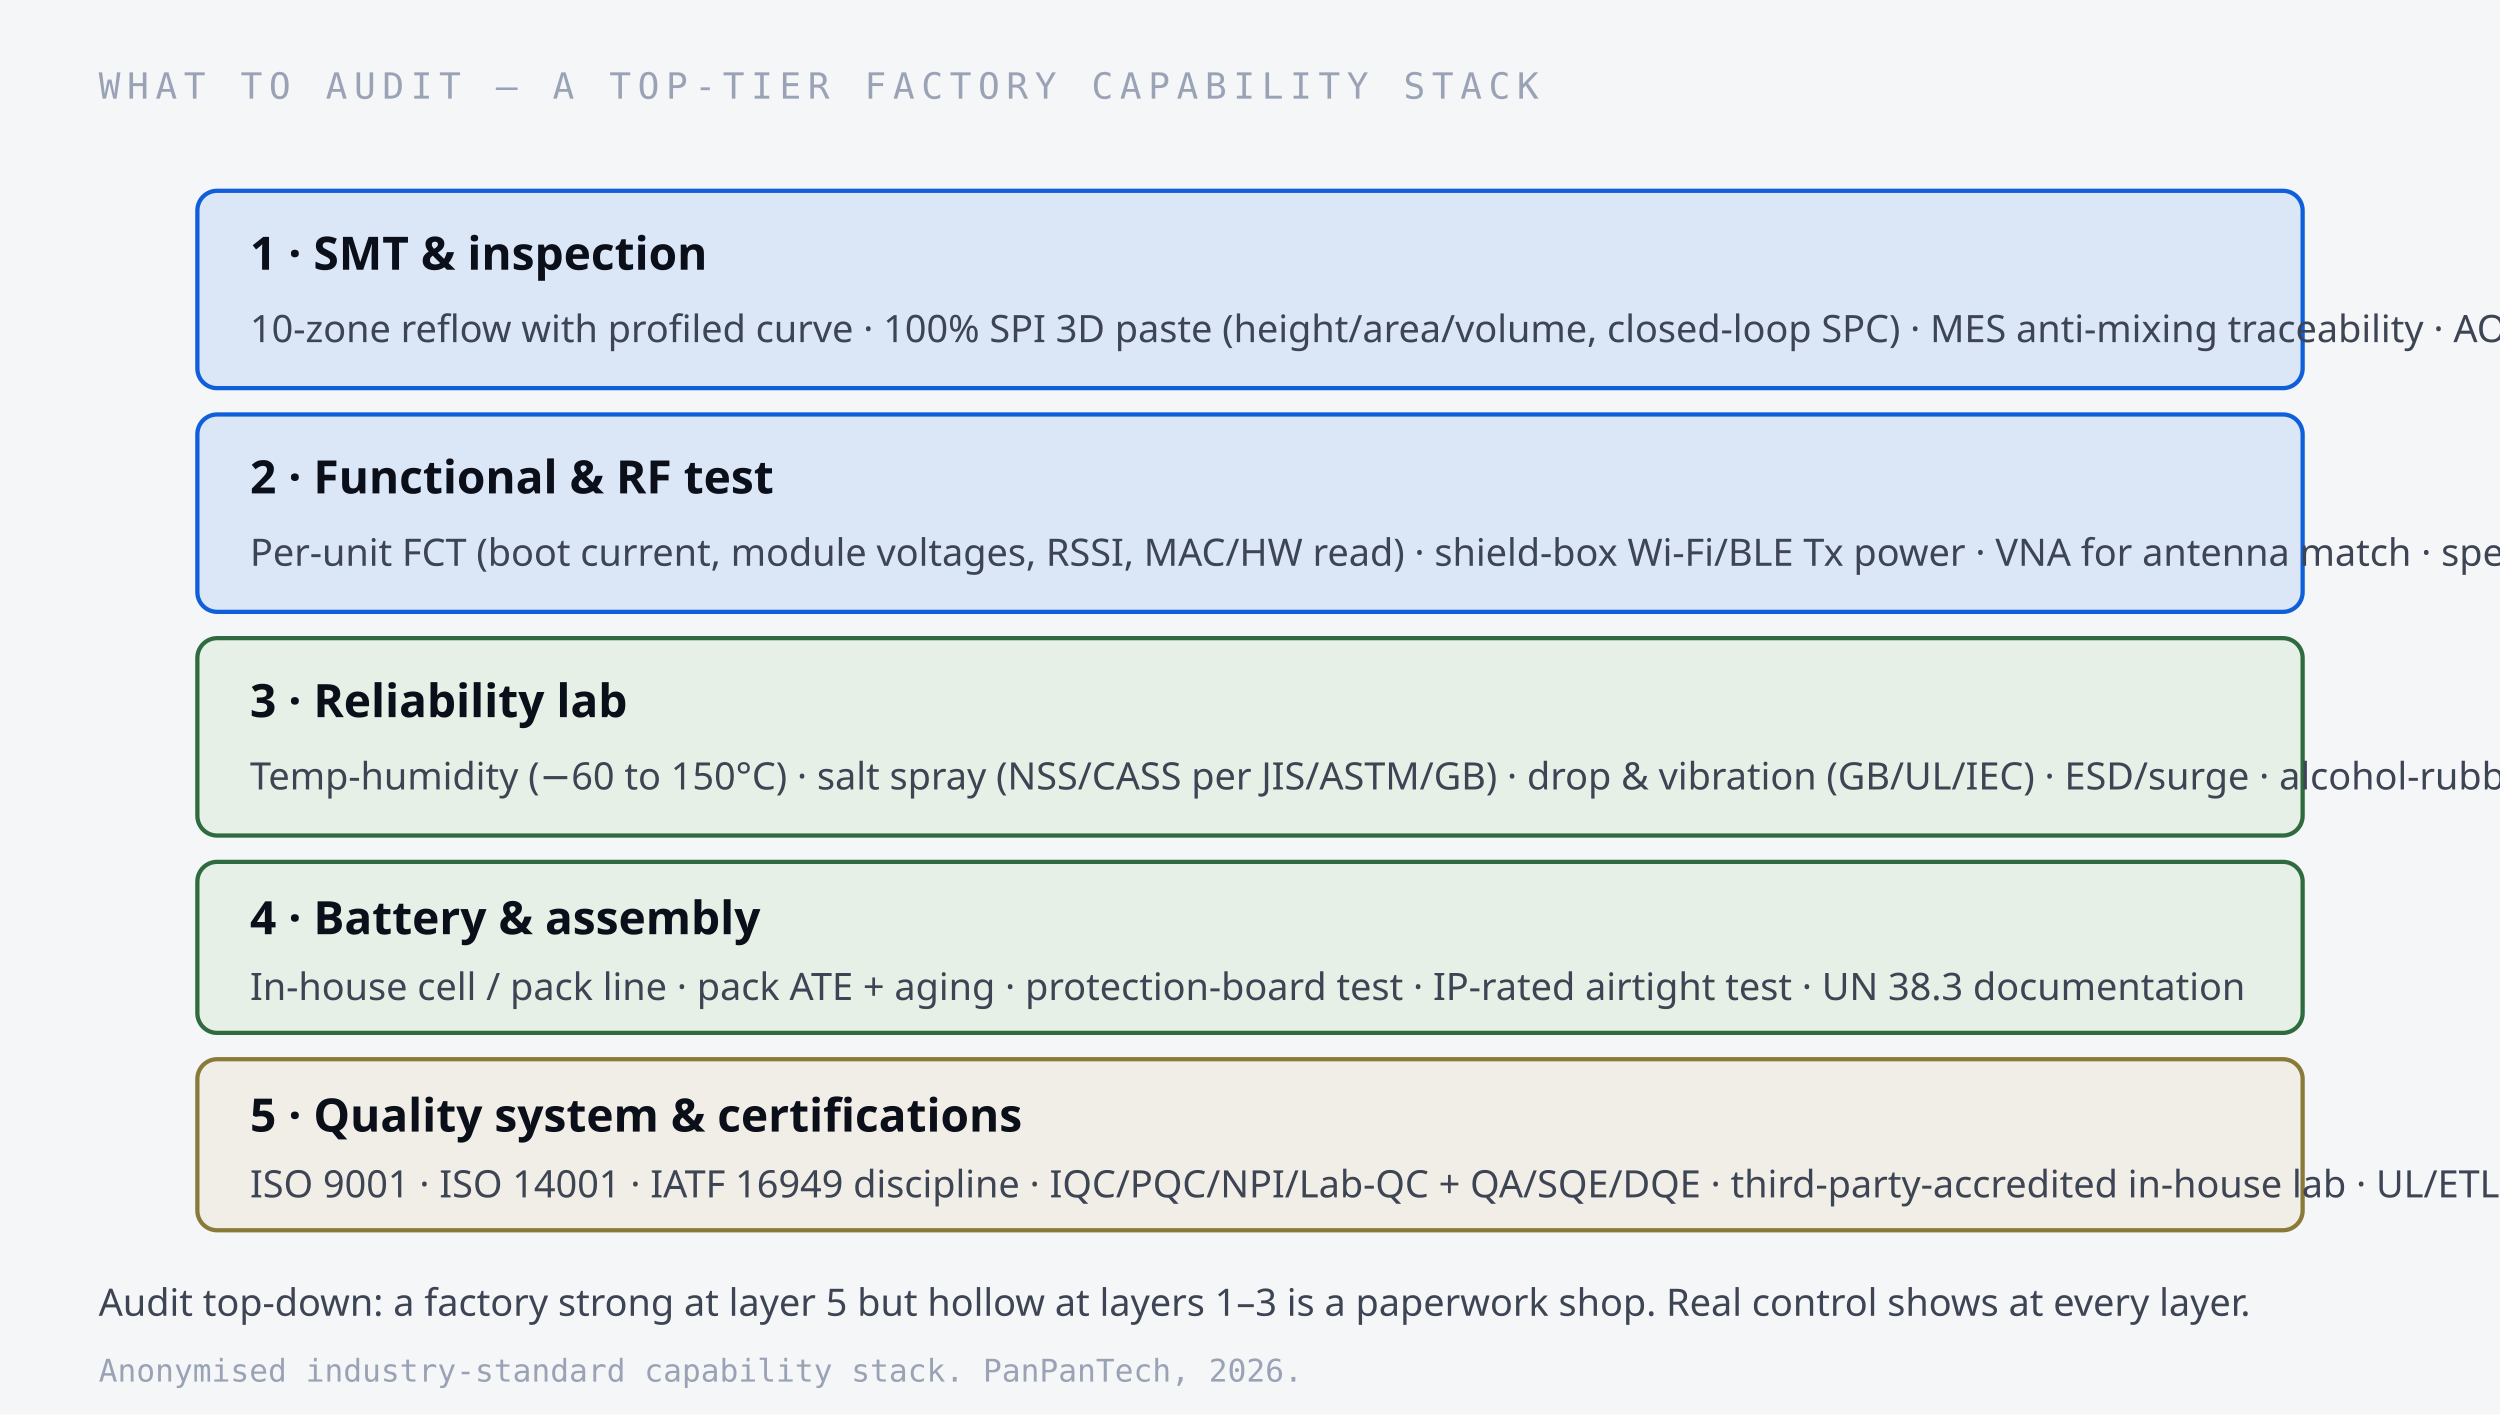
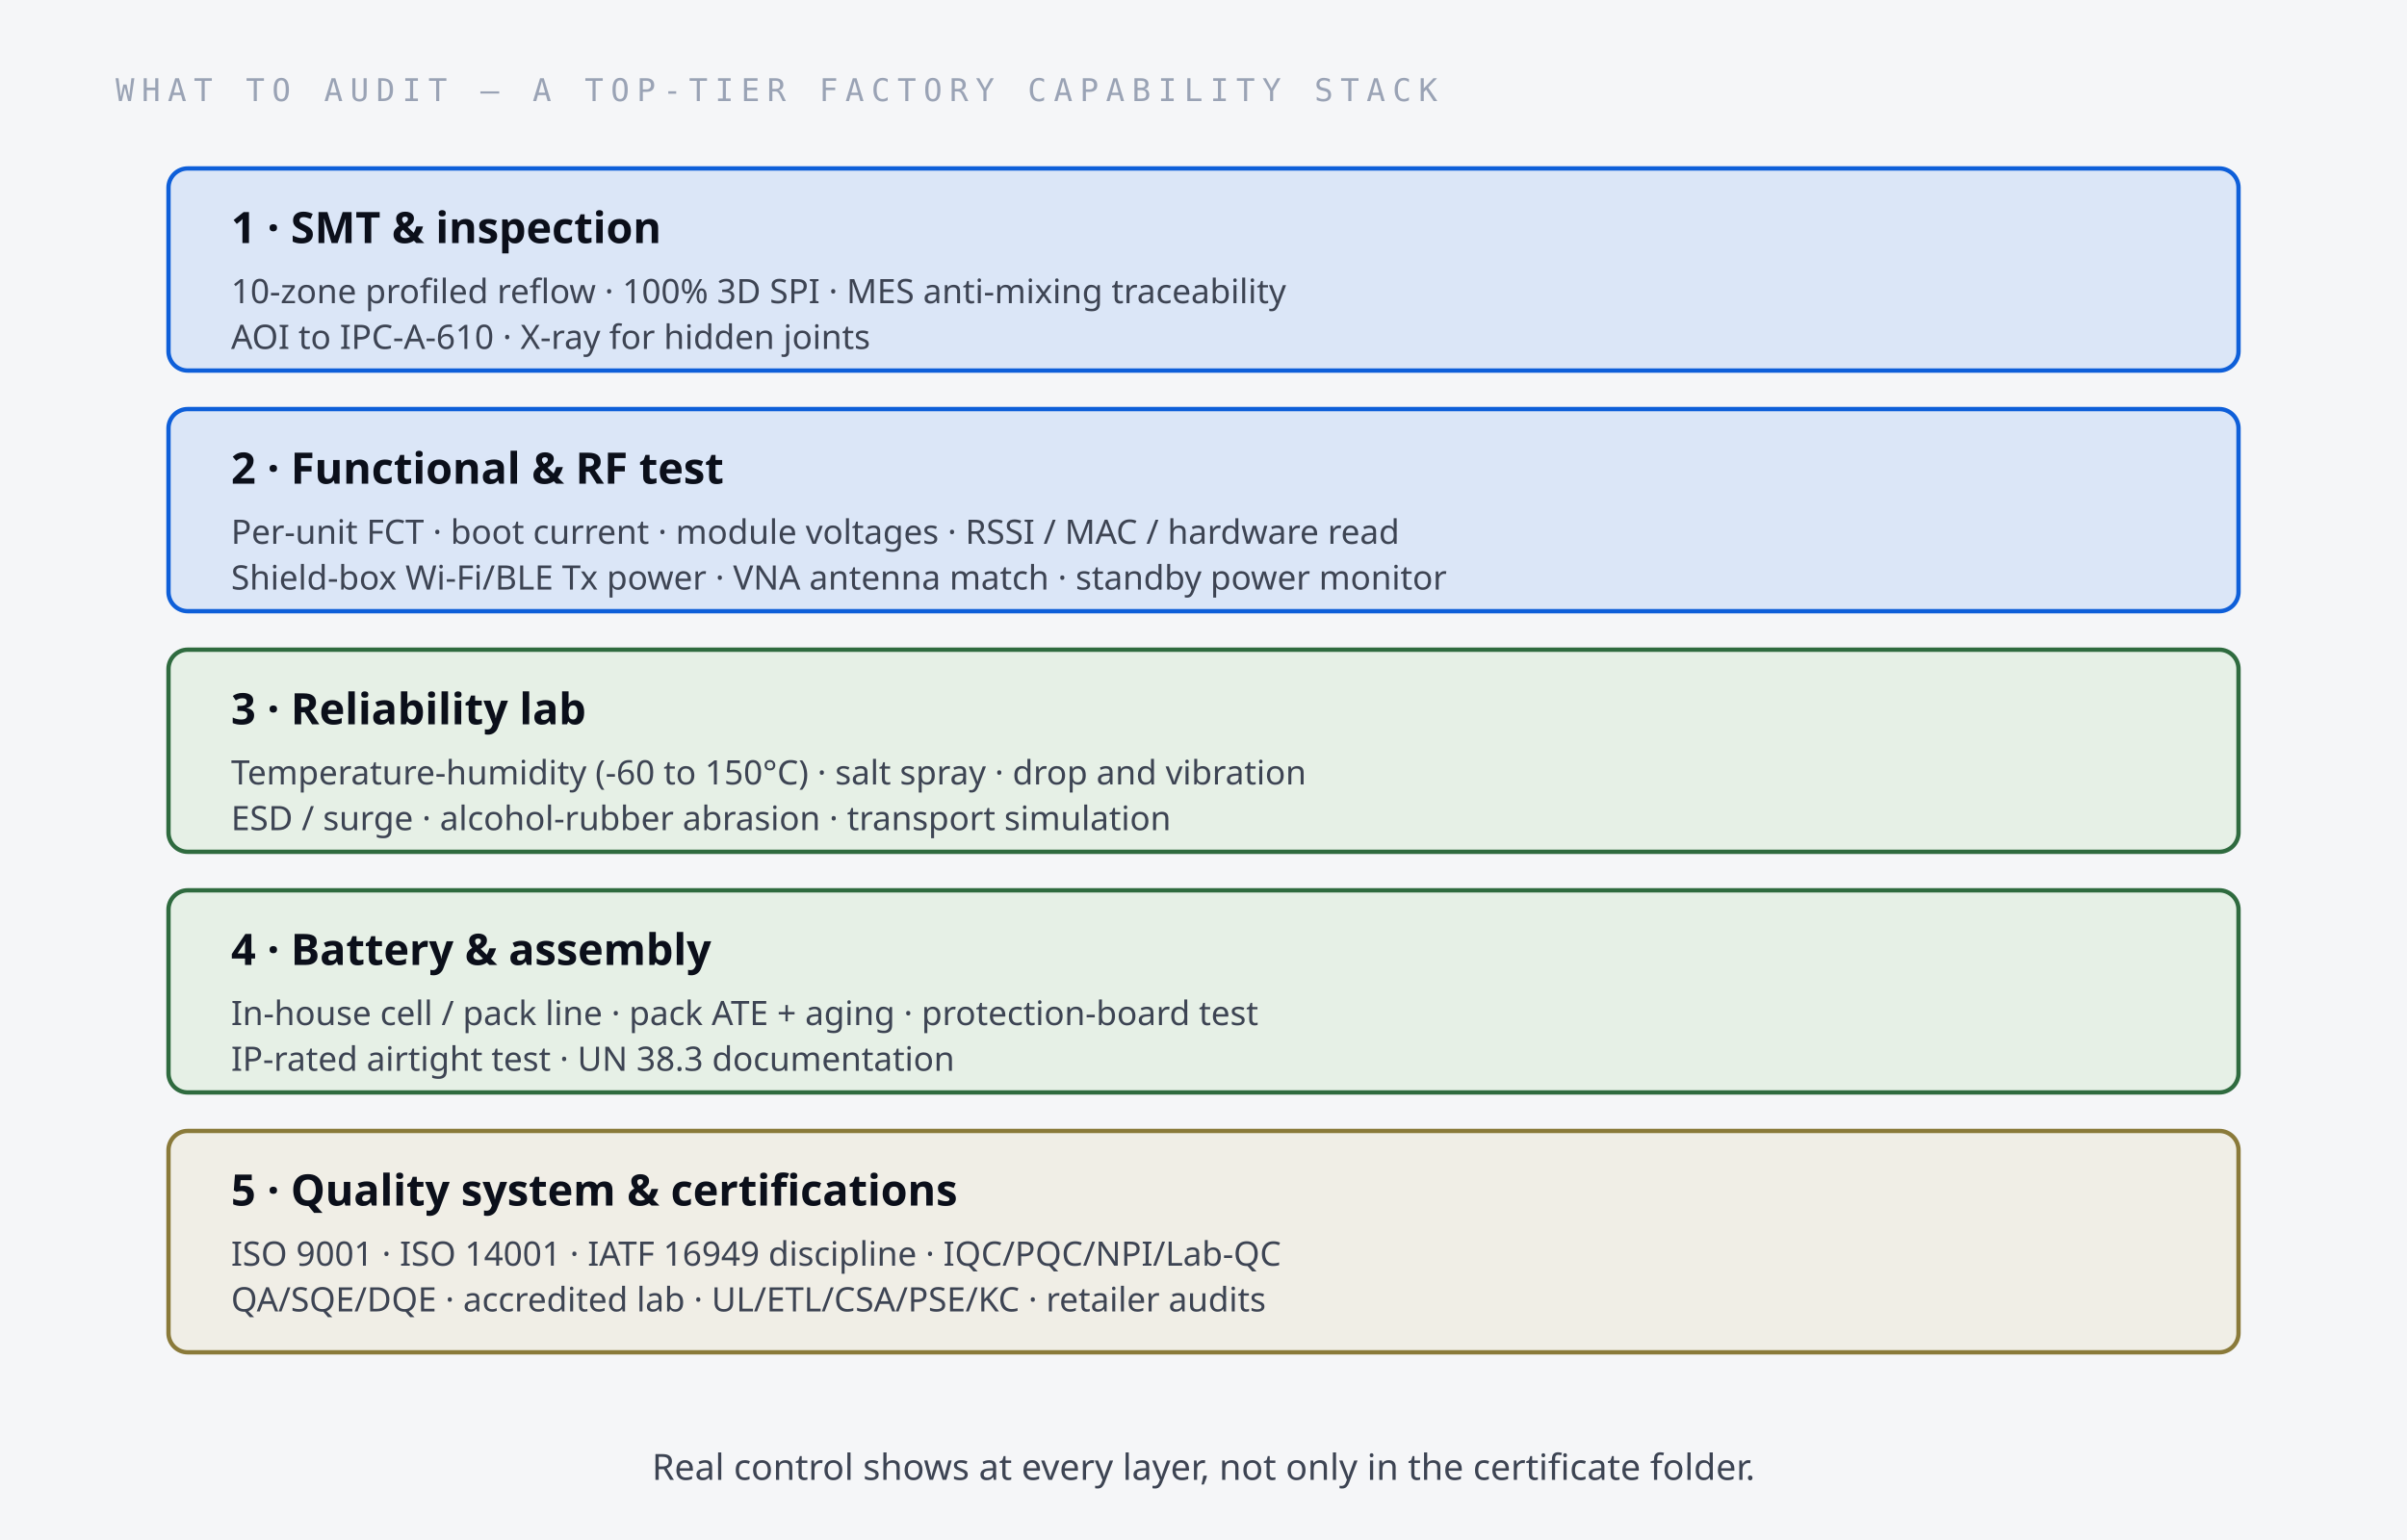
- <svg xmlns="http://www.w3.org/2000/svg" viewBox="0 0 760 430" role="img" aria-label="The capability stack of a top-tier electronics factory an ESL buyer should audit: SMT and inspection, functional and RF test, reliability lab, quality system and certifications">
-   <rect width="760" height="430" fill="#f5f6f8" />
-   <text x="30" y="30" font-family="IBM Plex Mono, monospace" font-size="11" fill="#9aa3b5" letter-spacing="2">WHAT TO AUDIT — A TOP-TIER FACTORY CAPABILITY STACK</text>
+ <svg xmlns="http://www.w3.org/2000/svg" viewBox="0 0 1000 640" role="img" aria-label="The capability stack of a top-tier electronics factory an ESL buyer should audit: SMT and inspection, functional and RF test, reliability lab, battery and assembly, quality system and certifications">
+   <rect width="1000" height="640" fill="#f5f6f8" />
+   <text x="48" y="42" font-family="IBM Plex Mono, monospace" font-size="13" fill="#9aa3b5" letter-spacing="3">WHAT TO AUDIT — A TOP-TIER FACTORY CAPABILITY STACK</text>
  <g font-family="Instrument Sans, sans-serif">
-     <rect x="60" y="58" width="640" height="60" rx="6" fill="#dbe6f7" stroke="#0e5fd9" stroke-width="1.3" />
-     <text x="76" y="82" font-family="Space Grotesk, sans-serif" font-size="14" font-weight="600" fill="#0b0f1a">1 · SMT &amp; inspection</text>
-     <text x="76" y="104" font-size="11.5" fill="#3d4453">10-zone reflow with profiled curve · 100% SPI 3D paste (height/area/volume, closed-loop SPC) · MES anti-mixing traceability · AOI to IPC-A-610 · X-ray on hidden joints</text>
-     <rect x="60" y="126" width="640" height="60" rx="6" fill="#dbe6f7" stroke="#0e5fd9" stroke-width="1.3" />
-     <text x="76" y="150" font-family="Space Grotesk, sans-serif" font-size="14" font-weight="600" fill="#0b0f1a">2 · Functional &amp; RF test</text>
-     <text x="76" y="172" font-size="11.5" fill="#3d4453">Per-unit FCT (boot current, module voltages, RSSI, MAC/HW read) · shield-box Wi-Fi/BLE Tx power · VNA for antenna match · spectrum analyser for noise · power monitor for standby</text>
-     <rect x="60" y="194" width="640" height="60" rx="6" fill="#e6f0e6" stroke="#2f6b3f" stroke-width="1.3" />
-     <text x="76" y="218" font-family="Space Grotesk, sans-serif" font-size="14" font-weight="600" fill="#0b0f1a">3 · Reliability lab</text>
-     <text x="76" y="240" font-size="11.5" fill="#3d4453">Temp-humidity (−60 to 150°C) · salt spray (NSS/CASS per JIS/ASTM/GB) · drop &amp; vibration (GB/UL/IEC) · ESD/surge · alcohol-rubber abrasion for printed marks · transport simulation</text>
-     <rect x="60" y="262" width="640" height="52" rx="6" fill="#e6f0e6" stroke="#2f6b3f" stroke-width="1.3" />
-     <text x="76" y="284" font-family="Space Grotesk, sans-serif" font-size="14" font-weight="600" fill="#0b0f1a">4 · Battery &amp; assembly</text>
-     <text x="76" y="304" font-size="11.5" fill="#3d4453">In-house cell / pack line · pack ATE + aging · protection-board test · IP-rated airtight test · UN 38.3 documentation</text>
-     <rect x="60" y="322" width="640" height="52" rx="6" fill="#f0eee6" stroke="#8a7a3a" stroke-width="1.3" />
-     <text x="76" y="344" font-family="Space Grotesk, sans-serif" font-size="14" font-weight="600" fill="#0b0f1a">5 · Quality system &amp; certifications</text>
-     <text x="76" y="364" font-size="11.5" fill="#3d4453">ISO 9001 · ISO 14001 · IATF 16949 discipline · IQC/PQC/NPI/Lab-QC + QA/SQE/DQE · third-party-accredited in-house lab · UL/ETL/CSA/PSE/KC · retailer supplier audits</text>
+     <rect x="70" y="70" width="860" height="84" rx="8" fill="#dbe6f7" stroke="#0e5fd9" stroke-width="1.8" />
+     <text x="96" y="101" font-family="Space Grotesk, sans-serif" font-size="18" font-weight="700" fill="#0b0f1a">1 · SMT &amp; inspection</text>
+     <text x="96" y="126" font-size="14" fill="#3d4453">10-zone profiled reflow · 100% 3D SPI · MES anti-mixing traceability</text>
+     <text x="96" y="145" font-size="14" fill="#3d4453">AOI to IPC-A-610 · X-ray for hidden joints</text>
+     <rect x="70" y="170" width="860" height="84" rx="8" fill="#dbe6f7" stroke="#0e5fd9" stroke-width="1.8" />
+     <text x="96" y="201" font-family="Space Grotesk, sans-serif" font-size="18" font-weight="700" fill="#0b0f1a">2 · Functional &amp; RF test</text>
+     <text x="96" y="226" font-size="14" fill="#3d4453">Per-unit FCT · boot current · module voltages · RSSI / MAC / hardware read</text>
+     <text x="96" y="245" font-size="14" fill="#3d4453">Shield-box Wi-Fi/BLE Tx power · VNA antenna match · standby power monitor</text>
+     <rect x="70" y="270" width="860" height="84" rx="8" fill="#e6f0e6" stroke="#2f6b3f" stroke-width="1.8" />
+     <text x="96" y="301" font-family="Space Grotesk, sans-serif" font-size="18" font-weight="700" fill="#0b0f1a">3 · Reliability lab</text>
+     <text x="96" y="326" font-size="14" fill="#3d4453">Temperature-humidity (-60 to 150°C) · salt spray · drop and vibration</text>
+     <text x="96" y="345" font-size="14" fill="#3d4453">ESD / surge · alcohol-rubber abrasion · transport simulation</text>
+     <rect x="70" y="370" width="860" height="84" rx="8" fill="#e6f0e6" stroke="#2f6b3f" stroke-width="1.8" />
+     <text x="96" y="401" font-family="Space Grotesk, sans-serif" font-size="18" font-weight="700" fill="#0b0f1a">4 · Battery &amp; assembly</text>
+     <text x="96" y="426" font-size="14" fill="#3d4453">In-house cell / pack line · pack ATE + aging · protection-board test</text>
+     <text x="96" y="445" font-size="14" fill="#3d4453">IP-rated airtight test · UN 38.3 documentation</text>
+     <rect x="70" y="470" width="860" height="92" rx="8" fill="#f0eee6" stroke="#8a7a3a" stroke-width="1.8" />
+     <text x="96" y="501" font-family="Space Grotesk, sans-serif" font-size="18" font-weight="700" fill="#0b0f1a">5 · Quality system &amp; certifications</text>
+     <text x="96" y="526" font-size="14" fill="#3d4453">ISO 9001 · ISO 14001 · IATF 16949 discipline · IQC/PQC/NPI/Lab-QC</text>
+     <text x="96" y="545" font-size="14" fill="#3d4453">QA/SQE/DQE · accredited lab · UL/ETL/CSA/PSE/KC · retailer audits</text>
  </g>
-   <text x="30" y="400" font-family="Instrument Sans, sans-serif" font-size="11.5" fill="#3d4453">Audit top-down: a factory strong at layer 5 but hollow at layers 1–3 is a paperwork shop. Real control shows at every layer.</text>
-   <text x="30" y="420" font-family="IBM Plex Mono, monospace" font-size="9.5" fill="#9aa3b5">Anonymised industry-standard capability stack. PanPanTech, 2026.</text>
+   <text x="500" y="615" text-anchor="middle" font-family="Instrument Sans, sans-serif" font-size="15" fill="#3d4453">Real control shows at every layer, not only in the certificate folder.</text>
</svg>
